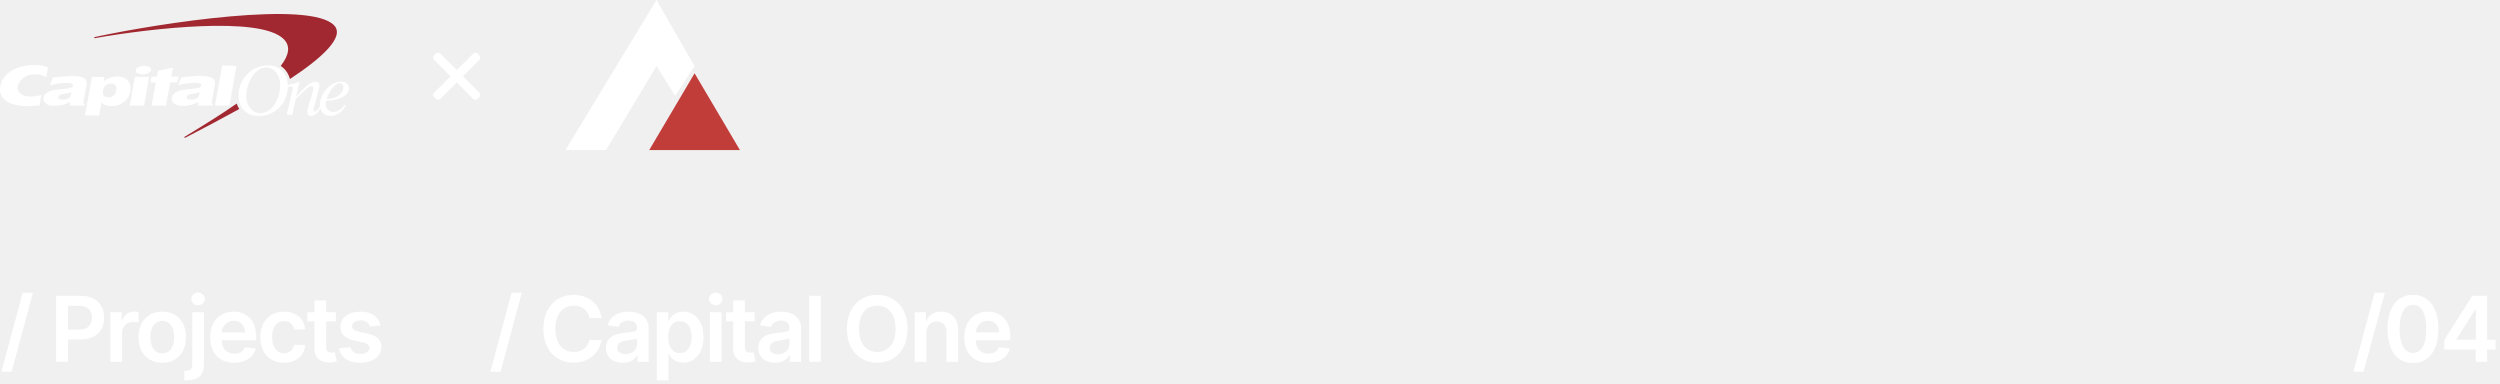
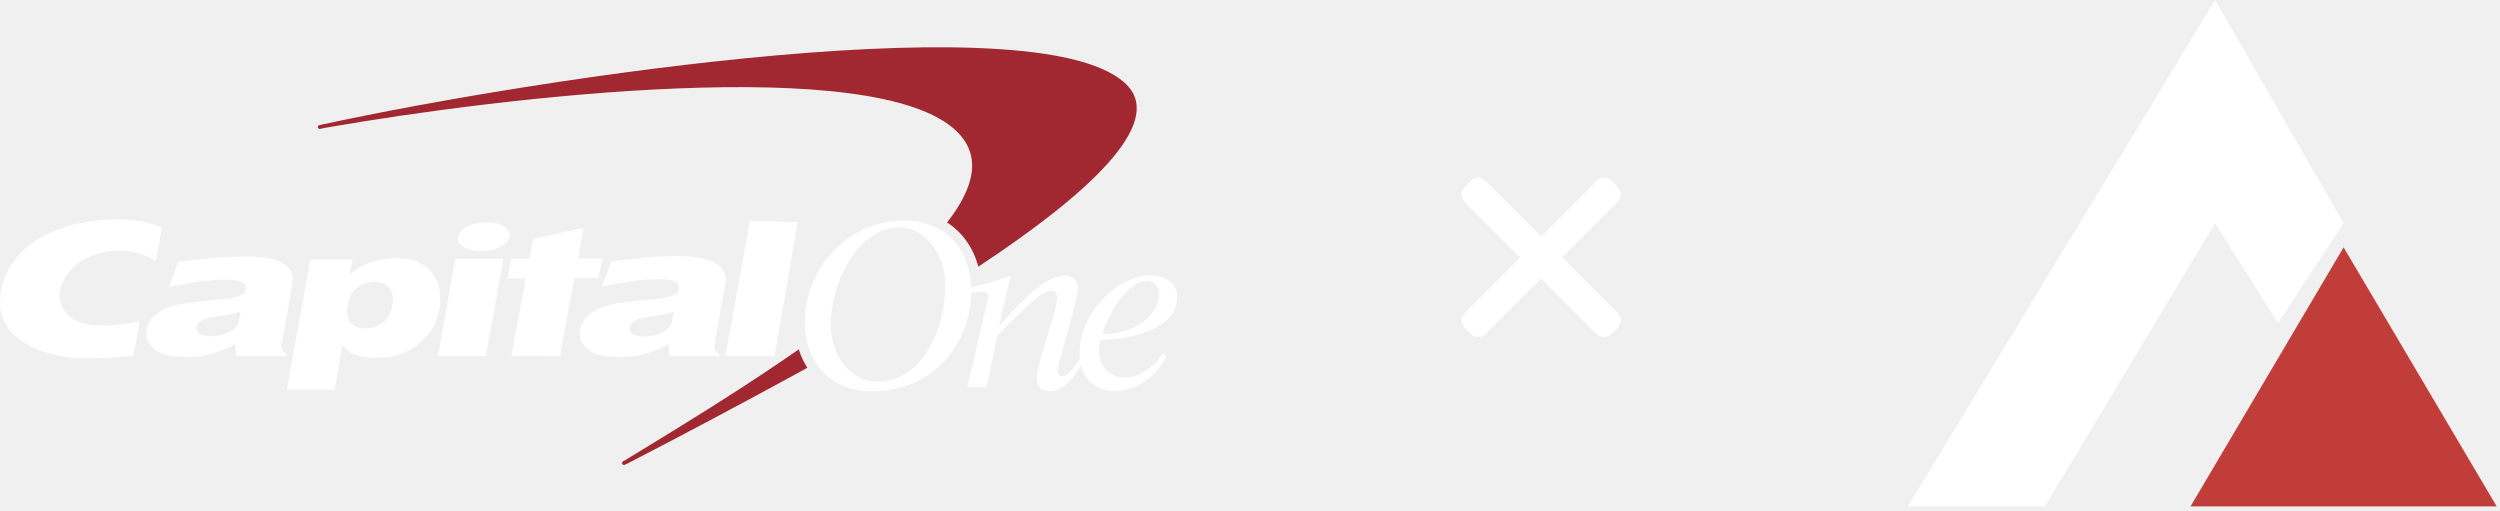
- <svg xmlns="http://www.w3.org/2000/svg" width="496" height="76" viewBox="0 0 496 76" fill="none">
+ <svg xmlns="http://www.w3.org/2000/svg" width="147" height="30" viewBox="0 0 147 30" fill="none">
  <path fill-rule="evenodd" clip-rule="evenodd" d="M46.969 20.54C44.014 22.608 40.523 24.773 36.773 27.05L36.627 27.13C36.578 27.163 36.562 27.227 36.594 27.291C36.627 27.339 36.691 27.355 36.756 27.323L36.886 27.259C40.069 25.623 43.738 23.667 47.408 21.662C47.424 21.646 47.44 21.646 47.473 21.63C47.262 21.293 47.083 20.924 46.969 20.54ZM66.324 5.064C61.68 -0.003 31.788 4.551 19.074 7.293L18.782 7.358C18.717 7.374 18.685 7.422 18.685 7.486C18.701 7.55 18.75 7.582 18.814 7.582L19.107 7.518C29.628 5.674 51.532 3.108 56.257 7.726C57.702 9.138 57.345 10.95 55.689 13.082C56.582 13.66 57.231 14.558 57.523 15.68C64.018 11.399 68.386 7.326 66.324 5.064Z" fill="#A12830" />
  <path fill-rule="evenodd" clip-rule="evenodd" d="M48.853 19.208C48.918 20.988 50.055 22.448 51.549 22.448C54.439 22.448 55.657 18.952 55.575 16.61C55.51 14.83 54.341 13.371 52.864 13.371C50.363 13.371 48.772 16.851 48.853 19.208ZM47.327 19.112C47.213 16.065 49.633 12.97 53.14 12.97C55.478 12.97 57.02 14.509 57.102 16.867C57.215 20.074 54.958 23.009 51.289 23.009C48.951 23.009 47.408 21.469 47.327 19.112ZM14.155 18.31C14.025 18.358 13.862 18.406 13.668 18.439C13.473 18.487 13.099 18.551 12.58 18.631C12.223 18.695 11.963 18.759 11.817 18.872C11.67 18.968 11.589 19.096 11.573 19.24C11.54 19.401 11.589 19.529 11.735 19.625C11.882 19.721 12.109 19.77 12.434 19.77C12.677 19.77 12.921 19.737 13.164 19.657C13.408 19.577 13.603 19.481 13.765 19.353C13.879 19.256 13.96 19.128 14.025 18.984C14.041 18.872 14.09 18.647 14.155 18.31ZM17.207 16.434C17.191 16.706 17.142 16.963 17.077 17.38L16.558 20.234C16.509 20.491 16.607 20.683 16.85 20.828L16.834 20.94H13.879L13.846 20.218C13.424 20.475 12.905 20.683 12.434 20.811C11.963 20.924 11.589 20.988 11.021 20.988C10.063 20.988 9.527 20.892 9.154 20.571C8.764 20.234 8.585 20.01 8.602 19.545C8.618 19.272 8.748 18.935 8.959 18.695C9.17 18.454 9.446 18.294 9.738 18.149C10.047 18.005 10.404 17.909 10.924 17.829C11.443 17.748 12.174 17.668 13.148 17.588C13.651 17.54 13.976 17.428 14.122 17.38C14.333 17.299 14.398 17.219 14.431 17.059C14.479 16.77 14.398 16.594 13.992 16.514C12.937 16.305 10.94 16.642 9.917 16.899L10.469 15.407C11.817 15.215 13.099 15.086 14.431 15.086C16.542 15.07 17.224 15.664 17.207 16.434ZM25.748 20.94L26.771 15.231H29.596L28.573 20.94H25.748ZM26.933 13.916C27.014 13.451 27.761 13.066 28.606 13.066C29.45 13.066 30.051 13.451 29.97 13.916C29.888 14.381 29.125 14.766 28.297 14.766C27.453 14.766 26.836 14.381 26.933 13.916ZM39.631 18.326C39.501 18.374 39.338 18.422 39.144 18.454C38.949 18.502 38.575 18.567 38.039 18.647C37.682 18.711 37.422 18.775 37.276 18.887C37.146 18.983 37.065 19.112 37.033 19.256C37 19.416 37.065 19.545 37.195 19.641C37.341 19.737 37.569 19.785 37.91 19.785C38.153 19.785 38.397 19.753 38.64 19.673C38.884 19.593 39.078 19.497 39.241 19.368C39.355 19.272 39.436 19.144 39.484 19C39.517 18.887 39.566 18.663 39.631 18.326ZM42.667 16.45C42.651 16.722 42.602 16.979 42.521 17.396L42.017 20.25C41.969 20.507 42.066 20.699 42.31 20.844L42.294 20.94H39.338L39.322 20.218C38.884 20.475 38.364 20.683 37.91 20.811C37.439 20.94 37.065 20.988 36.497 20.988C35.539 20.988 35.003 20.892 34.63 20.571C34.24 20.234 34.061 20.01 34.078 19.545C34.094 19.272 34.224 18.935 34.435 18.695C34.646 18.454 34.922 18.294 35.214 18.149C35.523 18.005 35.88 17.909 36.399 17.813C36.919 17.733 37.65 17.652 38.624 17.572C39.127 17.524 39.436 17.412 39.582 17.364C39.793 17.284 39.874 17.203 39.907 17.027C39.955 16.738 39.858 16.562 39.468 16.482C38.397 16.273 36.416 16.61 35.393 16.867L35.945 15.375C37.309 15.183 38.559 15.055 39.907 15.055C42.001 15.087 42.683 15.68 42.667 16.45ZM8.212 18.887C7.286 19.064 6.783 19.144 5.874 19.144C4.526 19.144 3.455 18.486 3.503 17.268C3.552 16.466 4.51 14.75 6.978 14.75C7.757 14.75 8.358 14.878 9.17 15.343L9.527 13.371C8.423 12.954 7.692 12.89 6.734 12.906C3.503 12.938 0.402 14.381 0.029 17.332C-0.361 20.331 3.341 21.084 4.981 21.068C5.923 21.068 6.913 21.02 7.839 20.94L8.212 18.887ZM31.155 15.199L31.35 14.044L34.305 13.403L33.996 15.199H35.441L35.165 16.353H33.769L32.925 20.94C32.925 20.94 30.083 20.924 30.067 20.94L30.911 16.369H29.84L30.051 15.215H31.155V15.199ZM45.541 20.94H42.651L44.096 12.986L46.905 13.066L45.541 20.94ZM22.013 16.578C21.64 16.578 21.315 16.69 21.007 16.915C20.715 17.139 20.52 17.46 20.455 17.893C20.373 18.39 20.422 18.743 20.617 18.967C20.812 19.192 21.104 19.304 21.494 19.304C21.754 19.304 22.013 19.256 22.208 19.16C22.452 19.032 22.614 18.903 22.76 18.695C22.923 18.47 23.02 18.23 23.069 17.941C23.15 17.492 23.085 17.155 22.874 16.931C22.663 16.69 22.387 16.578 22.013 16.578ZM16.866 22.912L18.247 15.263H20.731L20.536 16.241C20.747 15.953 21.088 15.712 21.575 15.52C22.046 15.327 22.598 15.183 23.183 15.183C23.832 15.183 24.222 15.215 24.709 15.472C25.196 15.728 25.521 16.081 25.715 16.562C25.894 17.027 25.943 17.54 25.845 18.118C25.683 19.064 25.212 19.801 24.449 20.347C23.686 20.892 23.004 21.036 22.046 21.036C21.705 21.036 21.413 21.004 21.169 20.94C20.942 20.876 20.747 20.812 20.601 20.715C20.471 20.619 20.325 20.507 20.13 20.299L19.675 22.912H16.866ZM68.143 17.284C68.126 16.819 67.899 16.514 67.412 16.514C66.259 16.514 65.025 18.759 64.814 19.657C66.698 19.657 68.175 18.535 68.143 17.284ZM68.386 20.796L68.614 20.94C68.045 22.079 66.892 22.993 65.545 22.993C64.441 22.993 63.531 22.271 63.483 20.908C63.401 18.471 65.707 16.193 67.607 16.193C68.419 16.193 69.182 16.546 69.214 17.412C69.279 19.352 66.519 19.946 64.701 19.994C64.636 20.202 64.619 20.395 64.636 20.715C64.668 21.517 65.155 22.207 66.178 22.207C67.055 22.175 67.932 21.485 68.386 20.796Z" fill="white" />
  <path fill-rule="evenodd" clip-rule="evenodd" d="M57.053 17.22C57.248 17.187 57.572 17.155 57.702 17.155C57.913 17.155 58.108 17.187 58.108 17.396C58.108 17.524 57.897 18.39 57.848 18.583L57.41 20.507C57.231 21.293 57.036 22.11 56.874 22.768H58.011L58.644 19.737C60.592 17.749 61.339 17.091 61.794 17.091C62.005 17.091 62.135 17.203 62.151 17.444C62.167 17.797 61.94 18.599 61.859 18.823L61.209 21.036C61.063 21.533 60.95 21.982 60.966 22.303C60.982 22.784 61.291 23.009 61.729 23.009C62.557 23.009 63.158 22.159 63.677 21.325L63.531 21.052C63.32 21.389 62.833 22.127 62.443 22.127C62.313 22.127 62.2 22.046 62.2 21.838C62.184 21.581 62.297 21.197 62.378 20.94L63.093 18.342C63.288 17.62 63.385 17.171 63.369 16.915C63.353 16.434 63.06 16.209 62.622 16.209C61.875 16.209 60.885 16.738 58.79 19.128H58.758L59.017 17.973C59.163 17.332 59.293 16.674 59.44 16.225C58.709 16.482 57.686 16.77 57.036 16.899L57.053 17.22Z" fill="white" />
  <path fill-rule="evenodd" clip-rule="evenodd" d="M86.914 11.081L90.615 14.782L94.316 11.081L94.67 11.435L90.969 15.136L94.67 18.837L94.316 19.191L90.615 15.491L86.914 19.191L86.56 18.837L90.26 15.136L86.56 11.435L86.914 11.081Z" fill="white" stroke="white" stroke-width="1.247" stroke-linejoin="round" />
  <path fill-rule="evenodd" clip-rule="evenodd" d="M137.804 14.543L146.807 29.778H128.802L137.804 14.543Z" fill="#C13D3A" />
  <path fill-rule="evenodd" clip-rule="evenodd" d="M112.182 29.778H120.243L130.248 13.124L133.948 19L137.804 13.124L130.248 0L112.182 29.778Z" fill="white" />
-   <path d="M6.533 58.073H4.506L0.288 73.747H2.314L6.533 58.073ZM11.136 71.778H13.508V67.355H16.014C19.037 67.355 20.66 65.539 20.66 63.021C20.66 60.521 19.056 58.687 16.045 58.687H11.136V71.778ZM13.508 65.405V60.669H15.681C17.458 60.669 18.244 61.627 18.244 63.021C18.244 64.414 17.458 65.405 15.694 65.405H13.508ZM21.898 71.778H24.212V66.006C24.212 64.759 25.152 63.877 26.424 63.877C26.814 63.877 27.299 63.948 27.497 64.011V61.883C27.287 61.845 26.922 61.819 26.666 61.819C25.541 61.819 24.602 62.458 24.244 63.596H24.142V61.96H21.898V71.778ZM32.193 71.97C35.07 71.97 36.898 69.943 36.898 66.907C36.898 63.864 35.07 61.832 32.193 61.832C29.317 61.832 27.489 63.864 27.489 66.907C27.489 69.943 29.317 71.97 32.193 71.97ZM32.206 70.116C30.614 70.116 29.834 68.697 29.834 66.901C29.834 65.105 30.614 63.666 32.206 63.666C33.772 63.666 34.552 65.105 34.552 66.901C34.552 68.697 33.772 70.116 32.206 70.116ZM38.142 61.96V72.308C38.142 73.133 37.79 73.574 36.902 73.574C36.786 73.574 36.697 73.568 36.569 73.561V75.447C36.735 75.46 36.876 75.46 37.042 75.46C39.209 75.46 40.456 74.463 40.456 72.34V61.96H38.142ZM39.292 60.566C40.027 60.566 40.628 60.004 40.628 59.313C40.628 58.617 40.027 58.054 39.292 58.054C38.551 58.054 37.95 58.617 37.95 59.313C37.95 60.004 38.551 60.566 39.292 60.566ZM46.462 71.97C48.75 71.97 50.322 70.851 50.731 69.144L48.571 68.901C48.258 69.732 47.491 70.167 46.494 70.167C44.998 70.167 44.007 69.183 43.988 67.502H50.827V66.792C50.827 63.347 48.756 61.832 46.34 61.832C43.528 61.832 41.693 63.896 41.693 66.926C41.693 70.007 43.502 71.97 46.462 71.97ZM43.994 65.942C44.065 64.689 44.991 63.634 46.372 63.634C47.702 63.634 48.596 64.606 48.609 65.942H43.994ZM56.348 71.97C58.815 71.97 60.387 70.506 60.554 68.422H58.342C58.144 69.477 57.383 70.084 56.367 70.084C54.922 70.084 53.989 68.876 53.989 66.869C53.989 64.887 54.941 63.698 56.367 63.698C57.479 63.698 58.163 64.414 58.342 65.36H60.554C60.394 63.232 58.732 61.832 56.335 61.832C53.458 61.832 51.643 63.909 51.643 66.907C51.643 69.879 53.414 71.97 56.348 71.97ZM66.636 61.96H64.7V59.607H62.386V61.96H60.992V63.749H62.386V69.208C62.373 71.055 63.715 71.963 65.454 71.912C66.112 71.893 66.566 71.765 66.815 71.682L66.425 69.873C66.297 69.905 66.035 69.963 65.748 69.963C65.166 69.963 64.7 69.758 64.7 68.825V63.749H66.636V61.96ZM75.471 64.555C75.151 62.893 73.822 61.832 71.52 61.832C69.156 61.832 67.545 62.995 67.551 64.811C67.545 66.242 68.427 67.188 70.312 67.578L71.987 67.93C72.888 68.128 73.31 68.492 73.31 69.048C73.31 69.72 72.582 70.225 71.482 70.225C70.421 70.225 69.731 69.764 69.533 68.882L67.276 69.1C67.564 70.902 69.079 71.97 71.489 71.97C73.943 71.97 75.675 70.698 75.682 68.838C75.675 67.438 74.774 66.581 72.92 66.178L71.246 65.82C70.249 65.597 69.852 65.252 69.859 64.683C69.852 64.018 70.587 63.558 71.552 63.558C72.62 63.558 73.183 64.139 73.361 64.785L75.471 64.555Z" fill="white" />
-   <path d="M103.533 58.073H101.506L97.288 73.747H99.314L103.533 58.073ZM119.342 63.104C118.939 60.195 116.702 58.508 113.8 58.508C110.38 58.508 107.804 61.001 107.804 65.232C107.804 69.457 110.348 71.957 113.8 71.957C116.913 71.957 118.977 69.943 119.342 67.444L116.951 67.431C116.651 68.965 115.398 69.828 113.832 69.828C111.71 69.828 110.188 68.237 110.188 65.232C110.188 62.279 111.697 60.636 113.838 60.636C115.43 60.636 116.676 61.538 116.951 63.104H119.342ZM123.516 71.976C125.057 71.976 125.977 71.254 126.399 70.429H126.476V71.778H128.7V65.207C128.7 62.612 126.584 61.832 124.712 61.832C122.647 61.832 121.062 62.752 120.55 64.542L122.711 64.849C122.941 64.178 123.593 63.602 124.724 63.602C125.798 63.602 126.386 64.152 126.386 65.117V65.156C126.386 65.82 125.69 65.852 123.957 66.038C122.053 66.242 120.231 66.811 120.231 69.023C120.231 70.953 121.643 71.976 123.516 71.976ZM124.117 70.276C123.152 70.276 122.462 69.835 122.462 68.984C122.462 68.096 123.235 67.725 124.271 67.578C124.878 67.495 126.092 67.342 126.393 67.099V68.256C126.393 69.349 125.511 70.276 124.117 70.276ZM130.307 75.46H132.621V70.231H132.717C133.081 70.947 133.842 71.95 135.529 71.95C137.843 71.95 139.575 70.116 139.575 66.882C139.575 63.609 137.792 61.832 135.523 61.832C133.791 61.832 133.068 62.874 132.717 63.583H132.583V61.96H130.307V75.46ZM132.576 66.869C132.576 64.964 133.394 63.73 134.884 63.73C136.424 63.73 137.217 65.041 137.217 66.869C137.217 68.71 136.411 70.052 134.884 70.052C133.407 70.052 132.576 68.774 132.576 66.869ZM140.837 71.778H143.151V61.96H140.837V71.778ZM142 60.566C142.735 60.566 143.336 60.004 143.336 59.313C143.336 58.617 142.735 58.054 142 58.054C141.259 58.054 140.658 58.617 140.658 59.313C140.658 60.004 141.259 60.566 142 60.566ZM149.713 61.96H147.776V59.607H145.462V61.96H144.069V63.749H145.462V69.208C145.45 71.055 146.792 71.963 148.53 71.912C149.189 71.893 149.643 71.765 149.892 71.682L149.502 69.873C149.374 69.905 149.112 69.963 148.825 69.963C148.243 69.963 147.776 69.758 147.776 68.825V63.749H149.713V61.96ZM153.754 71.976C155.294 71.976 156.214 71.254 156.636 70.429H156.713V71.778H158.937V65.207C158.937 62.612 156.822 61.832 154.949 61.832C152.884 61.832 151.299 62.752 150.788 64.542L152.948 64.849C153.178 64.178 153.83 63.602 154.962 63.602C156.035 63.602 156.624 64.152 156.624 65.117V65.156C156.624 65.82 155.927 65.852 154.195 66.038C152.29 66.242 150.468 66.811 150.468 69.023C150.468 70.953 151.881 71.976 153.754 71.976ZM154.354 70.276C153.389 70.276 152.699 69.835 152.699 68.984C152.699 68.096 153.472 67.725 154.508 67.578C155.115 67.495 156.329 67.342 156.63 67.099V68.256C156.63 69.349 155.748 70.276 154.354 70.276ZM162.858 58.687H160.544V71.778H162.858V58.687ZM180.062 65.232C180.062 61.001 177.48 58.508 174.047 58.508C170.608 58.508 168.032 61.001 168.032 65.232C168.032 69.457 170.608 71.957 174.047 71.957C177.48 71.957 180.062 69.464 180.062 65.232ZM177.678 65.232C177.678 68.211 176.182 69.828 174.047 69.828C171.919 69.828 170.416 68.211 170.416 65.232C170.416 62.254 171.919 60.636 174.047 60.636C176.182 60.636 177.678 62.254 177.678 65.232ZM183.796 66.025C183.796 64.606 184.652 63.788 185.873 63.788C187.068 63.788 187.784 64.574 187.784 65.884V71.778H190.098V65.526C190.105 63.174 188.762 61.832 186.736 61.832C185.266 61.832 184.256 62.535 183.809 63.628H183.693V61.96H181.482V71.778H183.796V66.025ZM196.077 71.97C198.366 71.97 199.938 70.851 200.347 69.144L198.187 68.901C197.873 69.732 197.106 70.167 196.109 70.167C194.613 70.167 193.623 69.183 193.603 67.502H200.443V66.792C200.443 63.347 198.372 61.832 195.956 61.832C193.143 61.832 191.309 63.896 191.309 66.926C191.309 70.007 193.118 71.97 196.077 71.97ZM193.61 65.942C193.68 64.689 194.607 63.634 195.988 63.634C197.317 63.634 198.212 64.606 198.225 65.942H193.61Z" fill="white" />
-   <path d="M473.158 58.073H471.132L466.913 73.747H468.939L473.158 58.073ZM478.728 72.027C481.886 72.034 483.771 69.541 483.771 65.245C483.771 60.975 481.873 58.508 478.728 58.508C475.583 58.508 473.691 60.969 473.685 65.245C473.685 69.534 475.57 72.027 478.728 72.027ZM478.728 70.026C477.098 70.026 476.075 68.39 476.082 65.245C476.088 62.126 477.104 60.483 478.728 60.483C480.358 60.483 481.374 62.126 481.381 65.245C481.381 68.39 480.364 70.026 478.728 70.026ZM484.939 69.349H491.184V71.778H493.446V69.349H495.121V67.399H493.446V58.687H490.493L484.939 67.463V69.349ZM491.209 67.399H487.368V67.297L491.107 61.372H491.209V67.399Z" fill="white" />
</svg>
